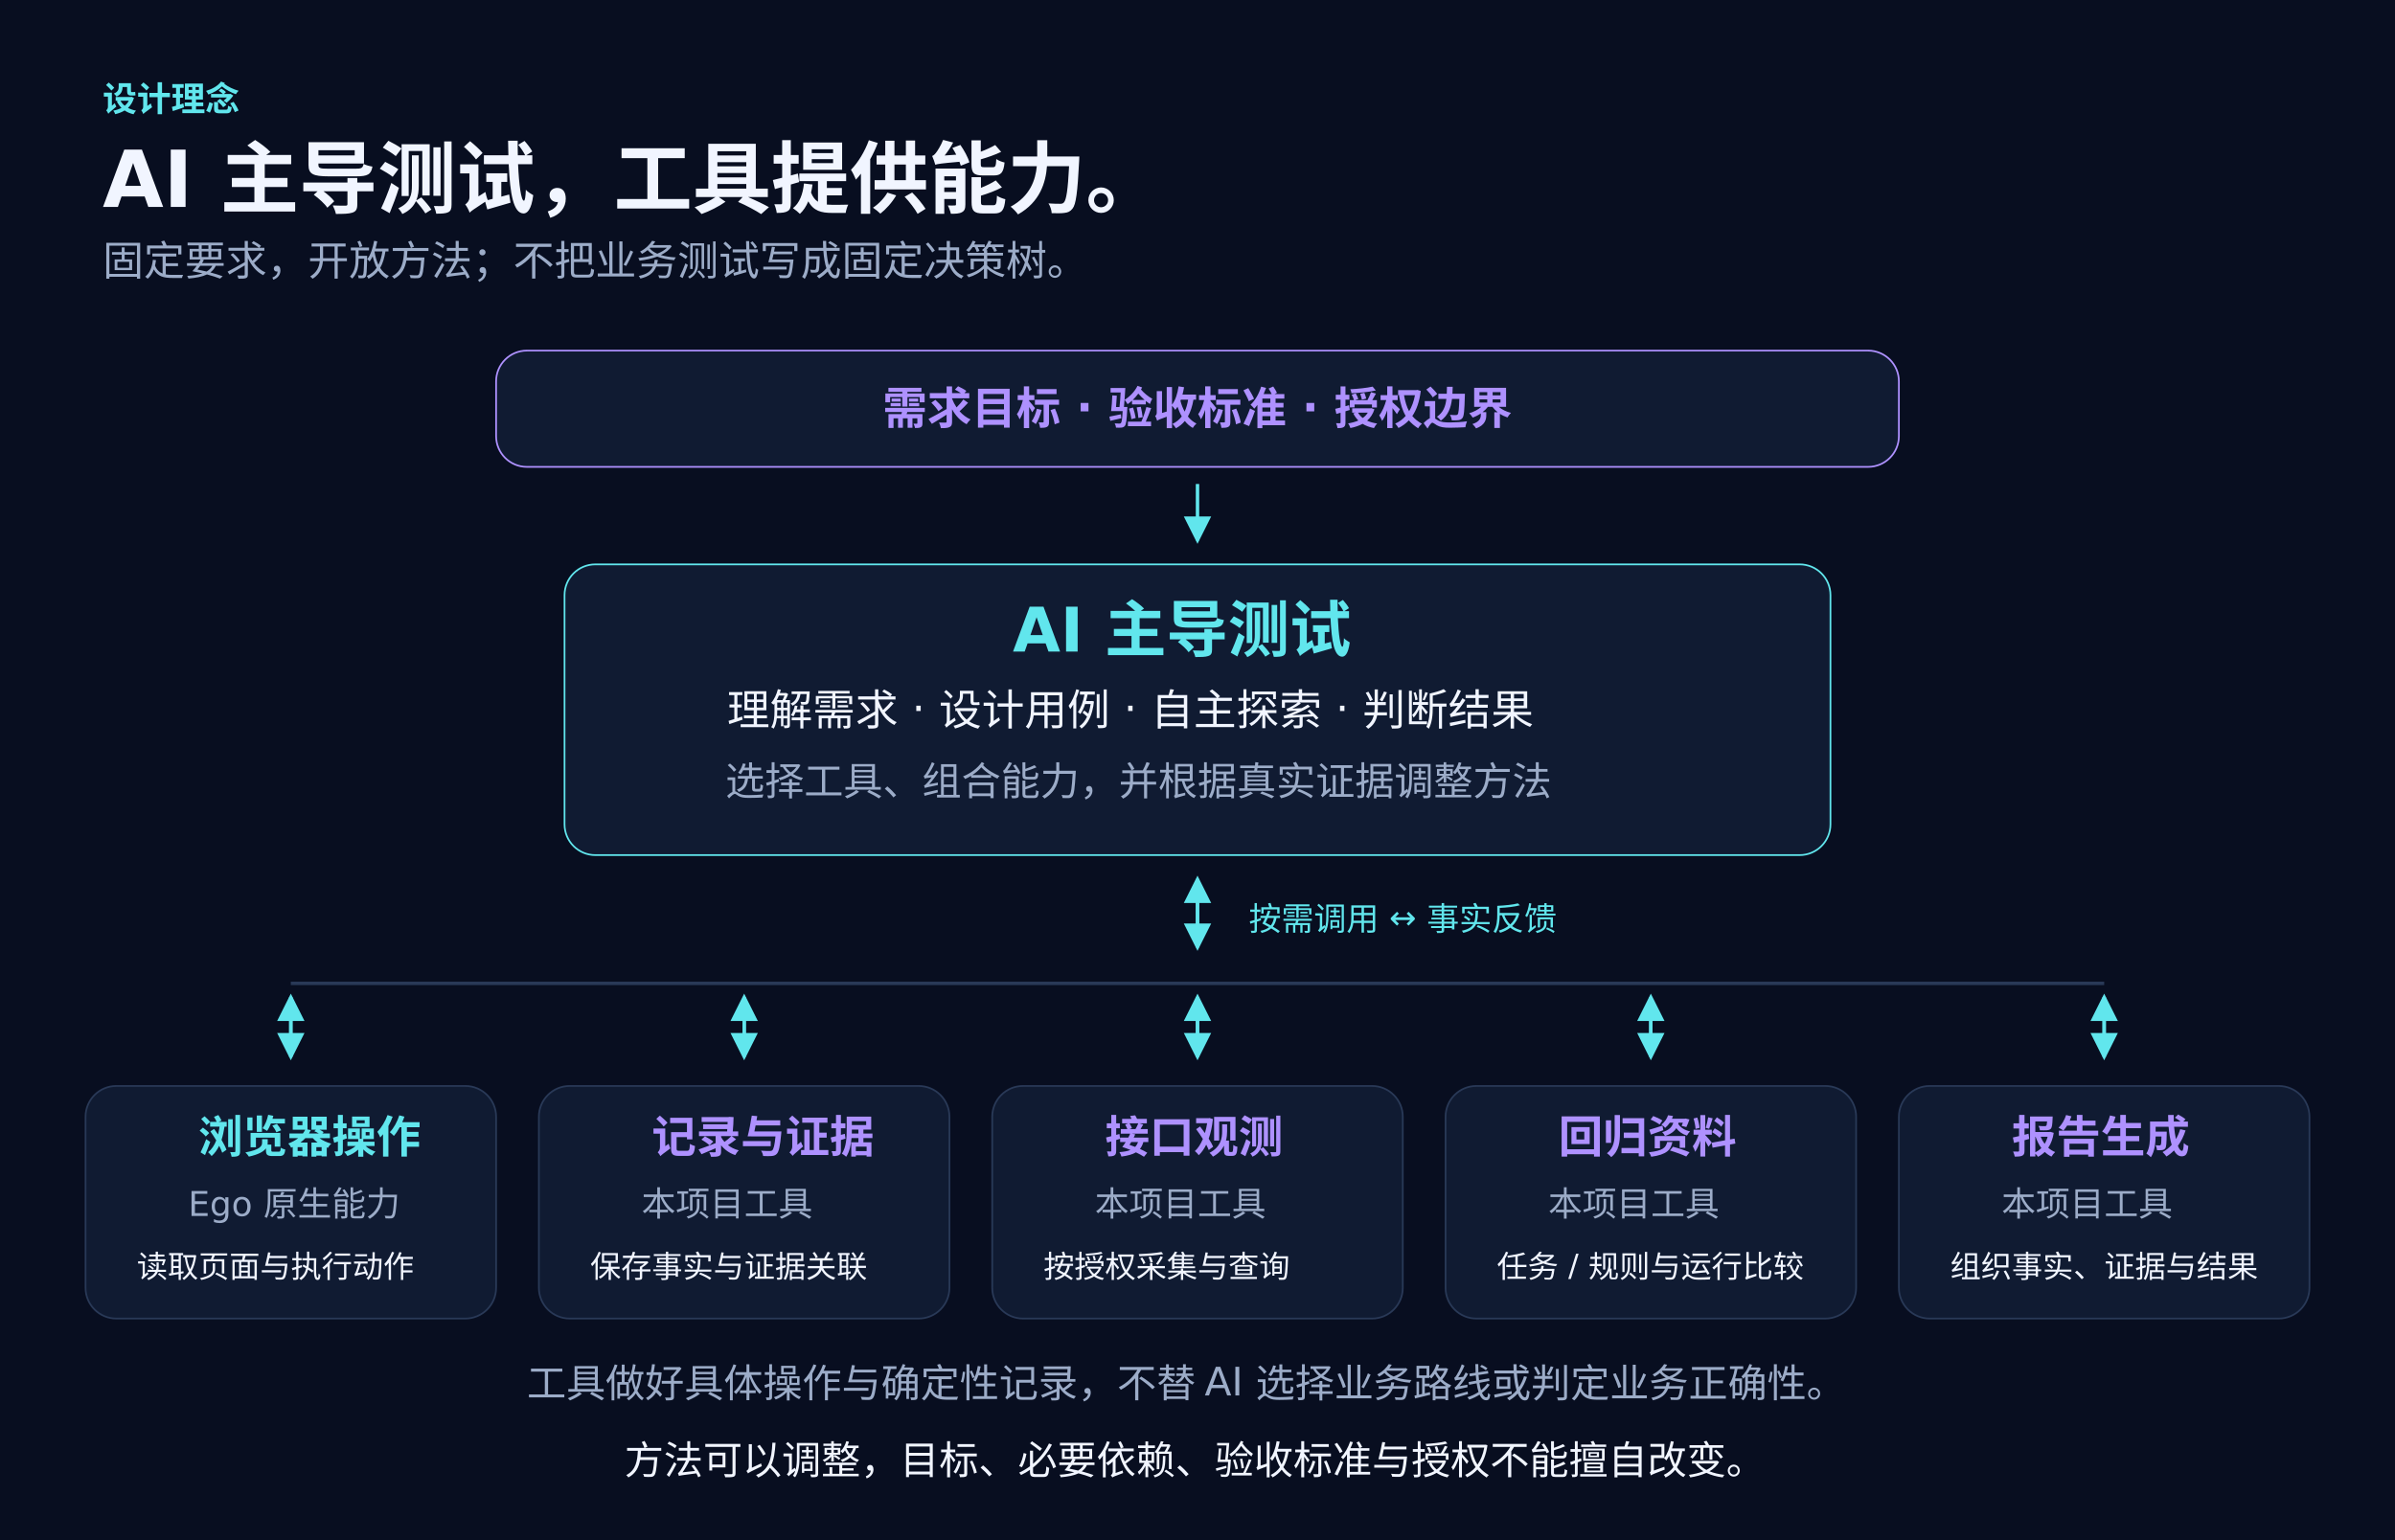
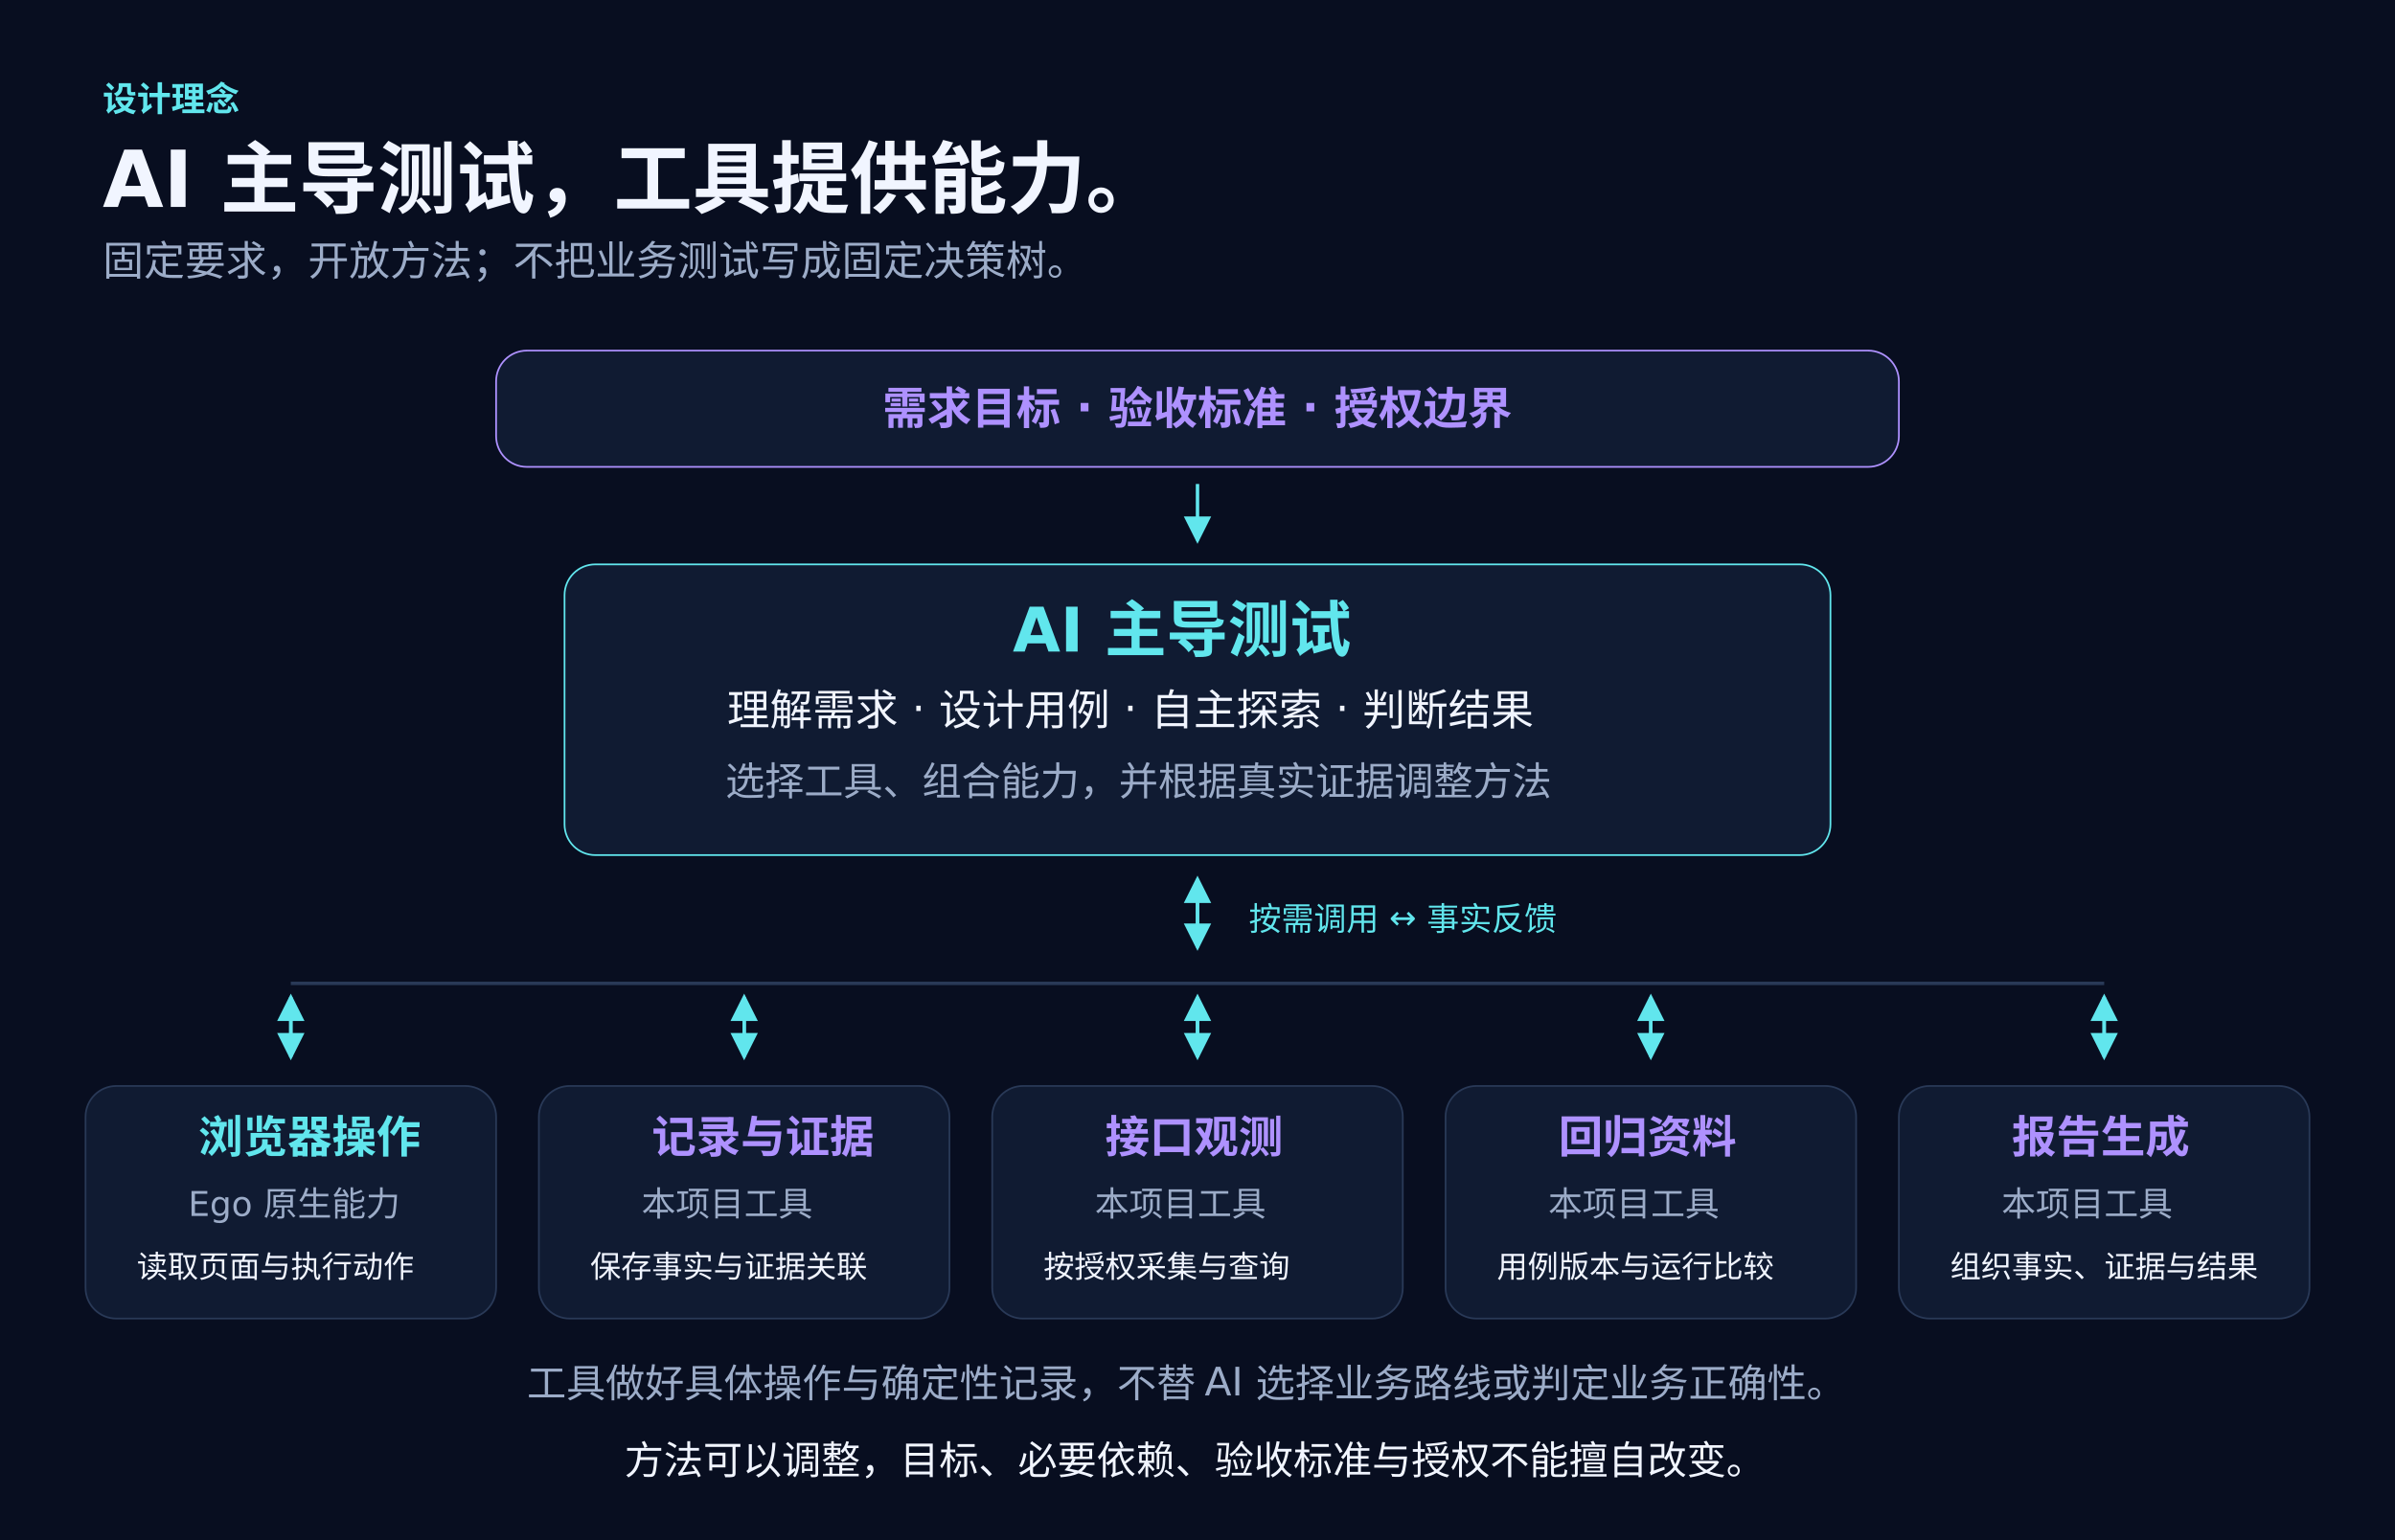
<svg xmlns="http://www.w3.org/2000/svg" width="1400" height="900" viewBox="0 0 1400 900" role="img" aria-label="AI 主导测试，工具提供能力。">
  <defs>
    <linearGradient id="g">
      <stop stop-color="#61e6ed" />
      <stop offset="1" stop-color="#ae91ff" />
    </linearGradient>
    <marker id="arrow" markerWidth="8" markerHeight="8" refX="7" refY="4" orient="auto">
      <path d="M0,0 L8,4 L0,8" fill="#61e6ed" />
    </marker>
  </defs>
  <g font-family="DejaVu Sans, Noto Sans CJK SC, sans-serif">
    <rect x="0" y="0" width="1400" height="900" rx="0" fill="#080e20" stroke="#080e20" />
    <path d="M0,2 H1400" stroke="url(#g)" stroke-width="4" />
    <text x="60" y="65" font-size="20" fill="#61e6ed" font-weight="700">设计理念</text>
    <text x="60" y="121" font-size="46" fill="#f1f5ff" font-weight="700">AI 主导测试，工具提供能力。</text>
    <text x="60" y="161" font-size="24" fill="#9cacc8" font-weight="400">固定要求，开放方法；不把业务测试写成固定决策树。</text>
    <rect x="290" y="205" width="820" height="68" rx="18" fill="#101b32" stroke="#ae91ff" />
    <text x="516" y="248" font-size="26" fill="#ae91ff" font-weight="700">需求目标 · 验收标准 · 授权边界</text>
    <path d="M700,283 L700,316" stroke="#61e6ed" stroke-width="2" fill="none" marker-end="url(#arrow)" />
    <rect x="330" y="330" width="740" height="170" rx="18" fill="#101b32" stroke="#61e6ed" />
    <text x="592" y="381" font-size="36" fill="#61e6ed" font-weight="700">AI 主导测试</text>
    <text x="425" y="424" font-size="25" fill="#f1f5ff" font-weight="400">理解需求 · 设计用例 · 自主探索 · 判断结果</text>
    <text x="424" y="465" font-size="23" fill="#9cacc8" font-weight="400">选择工具、组合能力，并根据真实证据调整方法</text>
    <path d="M700,518 L700,554" stroke="#61e6ed" stroke-width="2" fill="none" marker-end="url(#arrow)" />
    <path d="M700,550 L700,514" stroke="#61e6ed" stroke-width="2" fill="none" marker-end="url(#arrow)" />
    <text x="730" y="544" font-size="19" fill="#61e6ed" font-weight="400">按需调用 ↔ 事实反馈</text>
    <path d="M170 575 H1230" stroke="#293957" stroke-width="2" fill="none" />
    <path d="M170,587 L170,618" stroke="#61e6ed" stroke-width="2" fill="none" marker-end="url(#arrow)" />
    <path d="M170,614 L170,583" stroke="#61e6ed" stroke-width="2" fill="none" marker-end="url(#arrow)" />
    <rect x="50" y="635" width="240" height="136" rx="18" fill="#101b32" stroke="#293957" />
    <text x="116" y="674" font-size="26" fill="#61e6ed" font-weight="700">浏览器操作</text>
    <text x="110" y="711" font-size="20" fill="#9cacc8" font-weight="400">Ego 原生能力</text>
    <text x="80" y="747" font-size="18" fill="#f1f5ff" font-weight="400">读取页面与执行动作</text>
    <path d="M435,587 L435,618" stroke="#61e6ed" stroke-width="2" fill="none" marker-end="url(#arrow)" />
    <path d="M435,614 L435,583" stroke="#61e6ed" stroke-width="2" fill="none" marker-end="url(#arrow)" />
    <rect x="315" y="635" width="240" height="136" rx="18" fill="#101b32" stroke="#293957" />
    <text x="381" y="674" font-size="26" fill="#ae91ff" font-weight="700">记录与证据</text>
    <text x="375" y="711" font-size="20" fill="#9cacc8" font-weight="400">本项目工具</text>
    <text x="345" y="747" font-size="18" fill="#f1f5ff" font-weight="400">保存事实与证据关联</text>
    <path d="M700,587 L700,618" stroke="#61e6ed" stroke-width="2" fill="none" marker-end="url(#arrow)" />
    <path d="M700,614 L700,583" stroke="#61e6ed" stroke-width="2" fill="none" marker-end="url(#arrow)" />
    <rect x="580" y="635" width="240" height="136" rx="18" fill="#101b32" stroke="#293957" />
    <text x="646" y="674" font-size="26" fill="#ae91ff" font-weight="700">接口观测</text>
    <text x="640" y="711" font-size="20" fill="#9cacc8" font-weight="400">本项目工具</text>
    <text x="610" y="747" font-size="18" fill="#f1f5ff" font-weight="400">按授权采集与查询</text>
    <path d="M965,587 L965,618" stroke="#61e6ed" stroke-width="2" fill="none" marker-end="url(#arrow)" />
    <path d="M965,614 L965,583" stroke="#61e6ed" stroke-width="2" fill="none" marker-end="url(#arrow)" />
    <rect x="845" y="635" width="240" height="136" rx="18" fill="#101b32" stroke="#293957" />
    <text x="911" y="674" font-size="26" fill="#ae91ff" font-weight="700">回归资料</text>
    <text x="905" y="711" font-size="20" fill="#9cacc8" font-weight="400">本项目工具</text>
-     <text x="875" y="747" font-size="18" fill="#f1f5ff" font-weight="400">任务 / 规则与运行比较</text>
+     <text x="875" y="747" font-size="18" fill="#f1f5ff" font-weight="400">用例版本与运行比较</text>
    <path d="M1230,587 L1230,618" stroke="#61e6ed" stroke-width="2" fill="none" marker-end="url(#arrow)" />
    <path d="M1230,614 L1230,583" stroke="#61e6ed" stroke-width="2" fill="none" marker-end="url(#arrow)" />
    <rect x="1110" y="635" width="240" height="136" rx="18" fill="#101b32" stroke="#293957" />
    <text x="1176" y="674" font-size="26" fill="#ae91ff" font-weight="700">报告生成</text>
    <text x="1170" y="711" font-size="20" fill="#9cacc8" font-weight="400">本项目工具</text>
    <text x="1140" y="747" font-size="18" fill="#f1f5ff" font-weight="400">组织事实、证据与结果</text>
    <text x="308" y="817" font-size="23" fill="#9cacc8" font-weight="400">工具做好具体操作与确定性记录，不替 AI 选择业务路线或判定业务正确性。</text>
    <text x="365" y="862" font-size="23" fill="#f1f5ff" font-weight="400">方法可以调整，目标、必要依赖、验收标准与授权不能擅自改变。</text>
  </g>
</svg>
